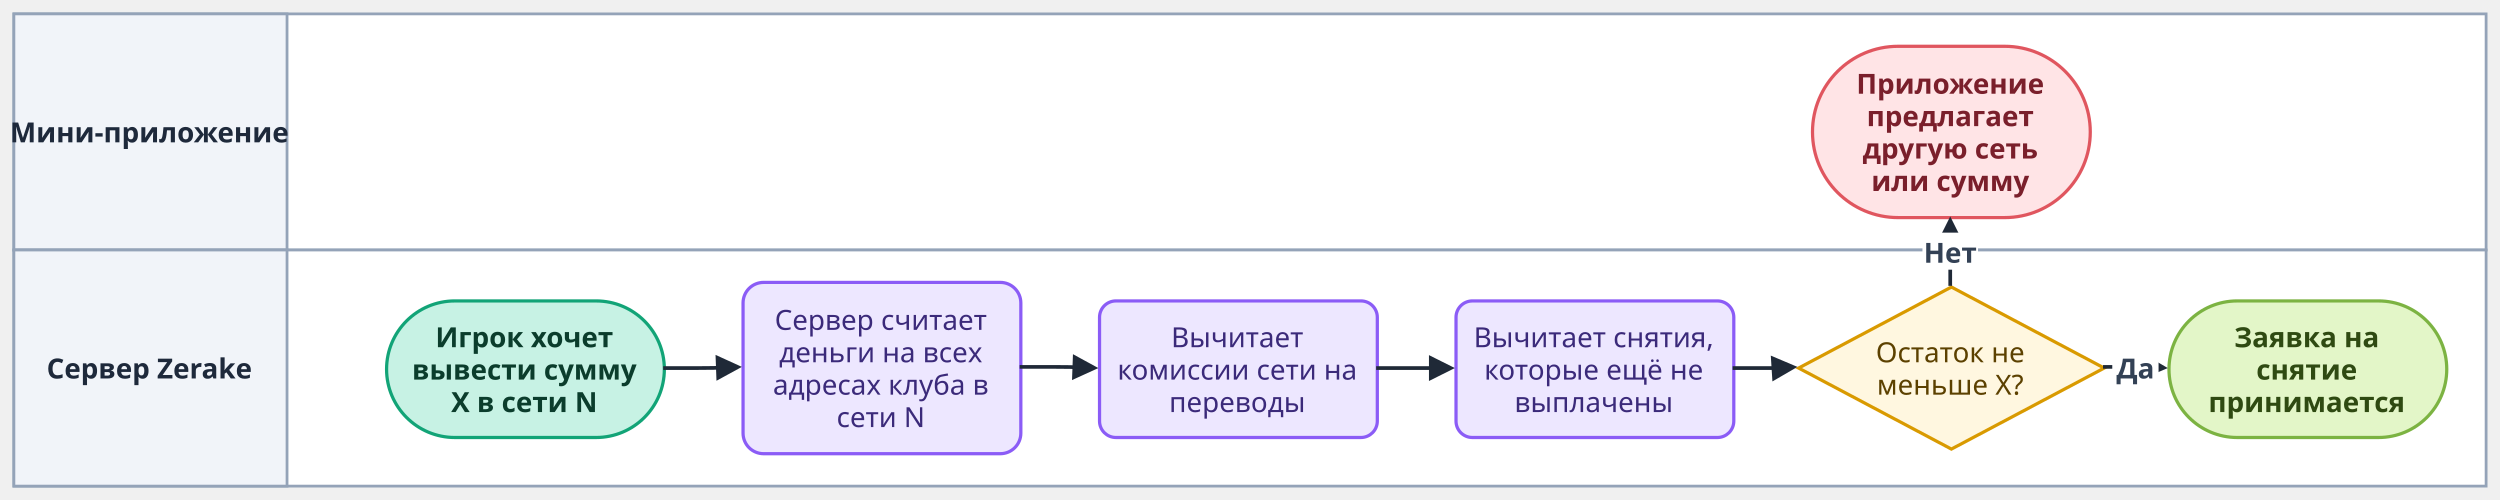
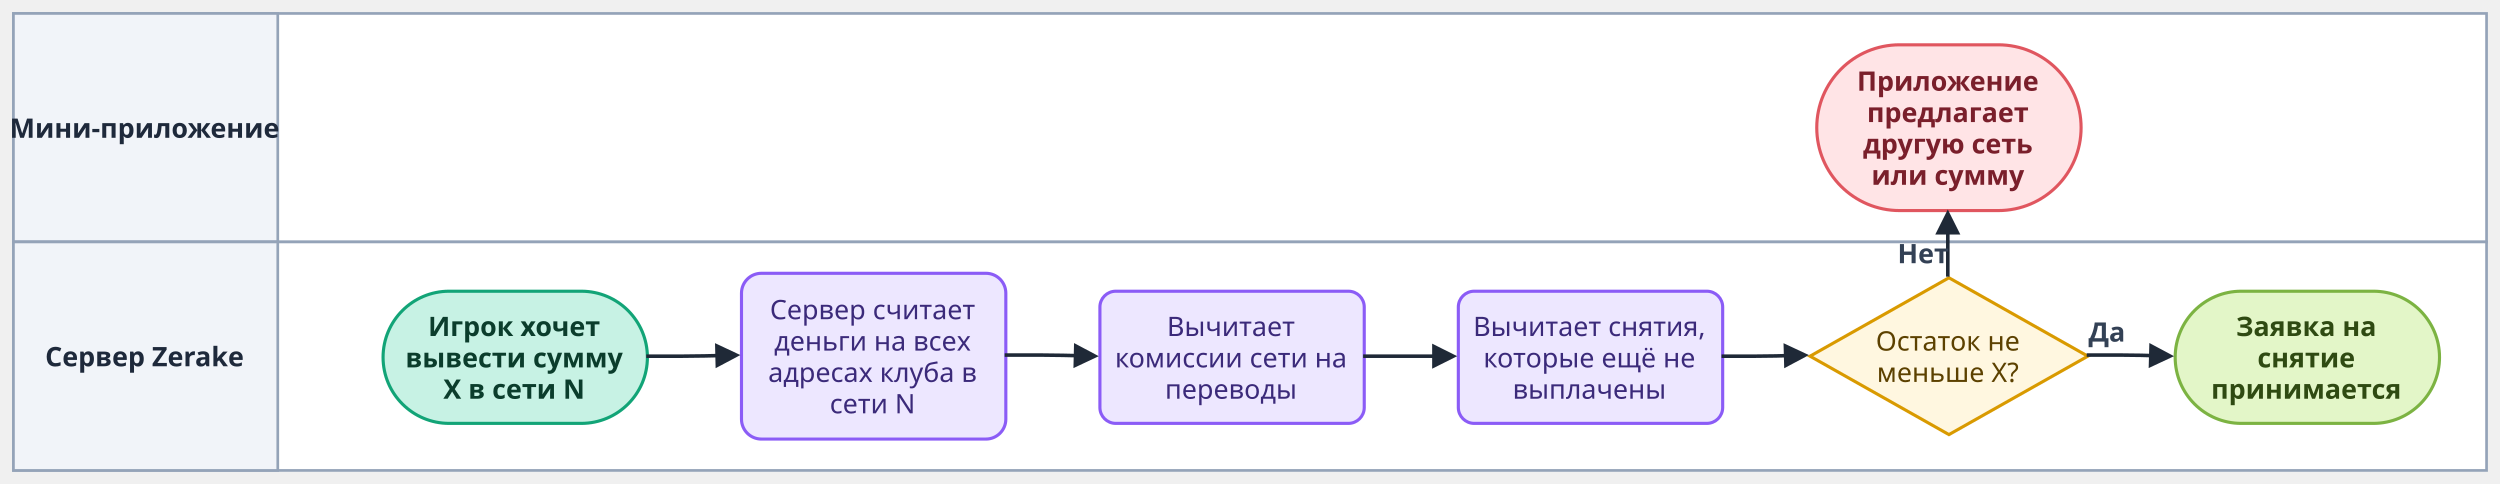
- <svg xmlns="http://www.w3.org/2000/svg" width="1080" height="216" role="img" aria-label="Проверка средств клуба" viewBox="660.5 -5.5 1080 216" style="">
+ <svg xmlns="http://www.w3.org/2000/svg" width="1116" height="216" role="img" aria-label="Проверка средств клуба" viewBox="642.5 -5.5 1116 216" style="">
  <g>
    <g />
-     <g transform="translate(666,0) scale(1)">
+     <g transform="translate(648,0) scale(1)">
      <g transform="translate(0.5,0.5)" style="visibility: visible;">
-         <rect x="0" y="0" width="1068" height="102" fill="#ffffff" stroke="#94a3b8" stroke-width="1.2" pointer-events="all" style="fill: light-dark(rgb(255, 255, 255), rgb(18, 18, 18)); stroke: light-dark(rgb(148, 163, 184), rgb(87, 100, 118));" />
+         <rect x="0" y="0" width="1104" height="102" fill="#ffffff" stroke="#94a3b8" stroke-width="1.2" pointer-events="all" style="fill: light-dark(rgb(255, 255, 255), rgb(18, 18, 18)); stroke: light-dark(rgb(148, 163, 184), rgb(87, 100, 118));" />
      </g>
      <g transform="translate(0.5,0.5)" style="visibility: visible;">
        <rect x="0" y="0" width="118" height="102" fill="#f1f4f9" stroke="#94a3b8" stroke-width="1.2" pointer-events="all" style="fill: light-dark(rgb(241, 244, 249), rgb(25, 28, 32)); stroke: light-dark(rgb(148, 163, 184), rgb(87, 100, 118));" />
      </g>
      <g style="">
        <g fill="#1E293B" font-family="'Segoe UI'" font-weight="bold" text-anchor="middle" font-size="12px" style="fill: light-dark(rgb(30, 41, 59), rgb(195, 204, 220));">
          <text x="59" y="56">Мини-приложение</text>
        </g>
      </g>
      <g transform="translate(0.5,0.5)" style="visibility: visible;">
-         <rect x="0" y="102" width="1068" height="102" fill="#ffffff" stroke="#94a3b8" stroke-width="1.2" pointer-events="all" style="fill: light-dark(rgb(255, 255, 255), rgb(18, 18, 18)); stroke: light-dark(rgb(148, 163, 184), rgb(87, 100, 118));" />
+         <rect x="0" y="102" width="1104" height="102" fill="#ffffff" stroke="#94a3b8" stroke-width="1.2" pointer-events="all" style="fill: light-dark(rgb(255, 255, 255), rgb(18, 18, 18)); stroke: light-dark(rgb(148, 163, 184), rgb(87, 100, 118));" />
      </g>
      <g transform="translate(0.5,0.5)" style="visibility: visible;">
        <rect x="0" y="102" width="118" height="102" fill="#f1f4f9" stroke="#94a3b8" stroke-width="1.2" pointer-events="all" style="fill: light-dark(rgb(241, 244, 249), rgb(25, 28, 32)); stroke: light-dark(rgb(148, 163, 184), rgb(87, 100, 118));" />
      </g>
      <g style="">
        <g fill="#1E293B" font-family="'Segoe UI'" font-weight="bold" text-anchor="middle" font-size="12px" style="fill: light-dark(rgb(30, 41, 59), rgb(195, 204, 220));">
          <text x="59" y="158">Сервер Zerake</text>
        </g>
      </g>
      <g transform="translate(0.5,0.5)" style="visibility: visible;">
-         <rect x="161" y="124" width="120" height="59" rx="29.5" ry="29.5" fill="#c7f2e4" stroke="#12a477" stroke-width="1.4" pointer-events="all" style="fill: light-dark(rgb(199, 242, 228), rgb(9, 46, 34)); stroke: light-dark(rgb(18, 164, 119), rgb(29, 155, 116));" />
+         <rect x="165" y="124" width="118" height="59" rx="29.5" ry="29.5" fill="#c7f2e4" stroke="#12a477" stroke-width="1.4" pointer-events="all" style="fill: light-dark(rgb(199, 242, 228), rgb(9, 46, 34)); stroke: light-dark(rgb(18, 164, 119), rgb(29, 155, 116));" />
      </g>
      <g style="">
        <g fill="#0B3D2C" font-family="'Segoe UI'" font-weight="bold" text-anchor="middle" font-size="12px" style="fill: light-dark(rgb(11, 61, 44), rgb(162, 205, 191));">
-           <text x="221" y="144.5">Игрок хочет</text>
-           <text x="221" y="158.5">вывести сумму</text>
-           <text x="221" y="172.5">X в сети N</text>
+           <text x="224" y="144.5">Игрок хочет</text>
+           <text x="224" y="158.5">вывести сумму</text>
+           <text x="224" y="172.5">X в сети N</text>
        </g>
      </g>
      <g transform="translate(0.5,0.5)" style="visibility: visible;">
-         <rect x="315" y="116" width="120" height="74" rx="8.88" ry="8.88" fill="#ede7ff" stroke="#8b5cf6" stroke-width="1.4" pointer-events="all" style="fill: light-dark(rgb(237, 231, 255), rgb(38, 33, 53)); stroke: light-dark(rgb(139, 92, 246), rgb(162, 122, 254));" />
+         <rect x="325" y="116" width="118" height="74" rx="8.88" ry="8.88" fill="#ede7ff" stroke="#8b5cf6" stroke-width="1.4" pointer-events="all" style="fill: light-dark(rgb(237, 231, 255), rgb(38, 33, 53)); stroke: light-dark(rgb(139, 92, 246), rgb(162, 122, 254));" />
      </g>
      <g style="">
        <g fill="#3B2A7A" font-family="'Segoe UI'" text-anchor="middle" font-size="12px" style="fill: light-dark(rgb(59, 42, 122), rgb(200, 185, 254));">
-           <text x="375" y="137">Сервер считает</text>
-           <text x="375" y="151">деньги на всех</text>
-           <text x="375" y="165">адресах клуба в</text>
-           <text x="375" y="179">сети N</text>
+           <text x="384" y="137">Сервер считает</text>
+           <text x="384" y="151">деньги на всех</text>
+           <text x="384" y="165">адресах клуба в</text>
+           <text x="384" y="179">сети N</text>
        </g>
      </g>
      <g transform="translate(0.5,0.5)" style="visibility: visible;">
-         <rect x="469" y="124" width="120" height="59" rx="7.08" ry="7.08" fill="#ede7ff" stroke="#8b5cf6" stroke-width="1.4" pointer-events="all" style="fill: light-dark(rgb(237, 231, 255), rgb(38, 33, 53)); stroke: light-dark(rgb(139, 92, 246), rgb(162, 122, 254));" />
+         <rect x="485" y="124" width="118" height="59" rx="7.08" ry="7.08" fill="#ede7ff" stroke="#8b5cf6" stroke-width="1.4" pointer-events="all" style="fill: light-dark(rgb(237, 231, 255), rgb(38, 33, 53)); stroke: light-dark(rgb(139, 92, 246), rgb(162, 122, 254));" />
      </g>
      <g style="">
        <g fill="#3B2A7A" font-family="'Segoe UI'" text-anchor="middle" font-size="12px" style="fill: light-dark(rgb(59, 42, 122), rgb(200, 185, 254));">
-           <text x="529" y="144.5">Вычитает</text>
-           <text x="529" y="158.5">комиссии сети на</text>
-           <text x="529" y="172.5">переводы</text>
+           <text x="544" y="144.5">Вычитает</text>
+           <text x="544" y="158.5">комиссии сети на</text>
+           <text x="544" y="172.5">переводы</text>
        </g>
      </g>
      <g transform="translate(0.5,0.5)" style="visibility: visible;">
-         <rect x="623" y="124" width="120" height="59" rx="7.08" ry="7.08" fill="#ede7ff" stroke="#8b5cf6" stroke-width="1.4" pointer-events="all" style="fill: light-dark(rgb(237, 231, 255), rgb(38, 33, 53)); stroke: light-dark(rgb(139, 92, 246), rgb(162, 122, 254));" />
+         <rect x="645" y="124" width="118" height="59" rx="7.08" ry="7.08" fill="#ede7ff" stroke="#8b5cf6" stroke-width="1.4" pointer-events="all" style="fill: light-dark(rgb(237, 231, 255), rgb(38, 33, 53)); stroke: light-dark(rgb(139, 92, 246), rgb(162, 122, 254));" />
      </g>
      <g style="">
        <g fill="#3B2A7A" font-family="'Segoe UI'" text-anchor="middle" font-size="12px" style="fill: light-dark(rgb(59, 42, 122), rgb(200, 185, 254));">
-           <text x="683" y="144.5">Вычитает снятия,</text>
-           <text x="683" y="158.5">которые ещё не</text>
-           <text x="683" y="172.5">выплачены</text>
+           <text x="704" y="144.5">Вычитает снятия,</text>
+           <text x="704" y="158.5">которые ещё не</text>
+           <text x="704" y="172.5">выплачены</text>
        </g>
      </g>
      <g transform="translate(0.5,0.5)" style="visibility: visible;">
-         <path d="M 837 118 L 903 153 L 837 188 L 771 153 Z" fill="#fff7e0" stroke="#d99a00" stroke-width="1.4" stroke-miterlimit="10" pointer-events="all" style="fill: light-dark(rgb(255, 247, 224), rgb(32, 25, 5)); stroke: light-dark(rgb(217, 154, 0), rgb(155, 101, 0));" />
+         <path d="M 864 118 L 926 153 L 864 188 L 802 153 Z" fill="#fff7e0" stroke="#d99a00" stroke-width="1.4" stroke-miterlimit="10" pointer-events="all" style="fill: light-dark(rgb(255, 247, 224), rgb(32, 25, 5)); stroke: light-dark(rgb(217, 154, 0), rgb(155, 101, 0));" />
      </g>
      <g style="">
        <g fill="#5C4100" font-family="'Segoe UI'" text-anchor="middle" font-size="12px" style="fill: light-dark(rgb(92, 65, 0), rgb(202, 179, 123));">
-           <text x="837" y="151">Остаток не</text>
-           <text x="837" y="165">меньше X?</text>
+           <text x="864" y="151">Остаток не</text>
+           <text x="864" y="165">меньше X?</text>
        </g>
      </g>
      <g transform="translate(0.5,0.5)" style="visibility: visible;">
-         <rect x="777" y="14" width="120" height="74" rx="37" ry="37" fill="#ffe4e6" stroke="#e0565f" stroke-width="1.4" pointer-events="all" style="fill: light-dark(rgb(255, 228, 230), rgb(54, 31, 33)); stroke: light-dark(rgb(224, 86, 95), rgb(230, 112, 120));" />
+         <rect x="805" y="14" width="118" height="74" rx="37" ry="37" fill="#ffe4e6" stroke="#e0565f" stroke-width="1.4" pointer-events="all" style="fill: light-dark(rgb(255, 228, 230), rgb(54, 31, 33)); stroke: light-dark(rgb(224, 86, 95), rgb(230, 112, 120));" />
      </g>
      <g style="">
        <g fill="#7A1F2B" font-family="'Segoe UI'" font-weight="bold" text-anchor="middle" font-size="12px" style="fill: light-dark(rgb(122, 31, 43), rgb(253, 175, 185));">
-           <text x="837" y="35">Приложение</text>
-           <text x="837" y="49">предлагает</text>
-           <text x="837" y="63">другую сеть</text>
-           <text x="837" y="77">или сумму</text>
+           <text x="864" y="35">Приложение</text>
+           <text x="864" y="49">предлагает</text>
+           <text x="864" y="63">другую сеть</text>
+           <text x="864" y="77">или сумму</text>
        </g>
      </g>
      <g transform="translate(0.5,0.5)" style="visibility: visible;">
-         <rect x="931" y="124" width="120" height="59" rx="29.5" ry="29.5" fill="#e3f6c8" stroke="#7cb342" stroke-width="1.4" pointer-events="all" style="fill: light-dark(rgb(227, 246, 200), rgb(22, 38, 0)); stroke: light-dark(rgb(124, 179, 66), rgb(69, 117, 20));" />
+         <rect x="965" y="124" width="118" height="59" rx="29.5" ry="29.5" fill="#e3f6c8" stroke="#7cb342" stroke-width="1.4" pointer-events="all" style="fill: light-dark(rgb(227, 246, 200), rgb(22, 38, 0)); stroke: light-dark(rgb(124, 179, 66), rgb(69, 117, 20));" />
      </g>
      <g style="">
        <g fill="#2F4A12" font-family="'Segoe UI'" font-weight="bold" text-anchor="middle" font-size="12px" style="fill: light-dark(rgb(47, 74, 18), rgb(168, 191, 143));">
-           <text x="991" y="144.5">Заявка на</text>
-           <text x="991" y="158.5">снятие</text>
-           <text x="991" y="172.5">принимается</text>
+           <text x="1024" y="144.5">Заявка на</text>
+           <text x="1024" y="158.5">снятие</text>
+           <text x="1024" y="172.5">принимается</text>
        </g>
      </g>
      <g style="visibility: visible;">
-         <path d="M 281 153.5 L 296 153.5 Q 301 153.5 302.81 153.44 L 304.62 153.37" fill="none" stroke="white" stroke-width="9.6" stroke-miterlimit="10" pointer-events="stroke" style="stroke: light-dark(rgb(31, 41, 55), rgb(196, 204, 216));" visibility="hidden" vector-effect="non-scaling-stroke" />
-         <path d="M 281 153.5 L 296 153.5 Q 301 153.5 302.81 153.44 L 304.62 153.37" fill="none" stroke="#1f2937" stroke-width="1.6" stroke-miterlimit="10" pointer-events="stroke" style="stroke: light-dark(rgb(31, 41, 55), rgb(196, 204, 216));" />
-         <path d="M 313.21 153.06 L 304.77 157.67 L 304.46 149.07 Z" fill="#1f2937" stroke="#1f2937" stroke-width="1.6" stroke-miterlimit="10" pointer-events="all" style="fill: light-dark(rgb(31, 41, 55), rgb(196, 204, 216)); stroke: light-dark(rgb(31, 41, 55), rgb(196, 204, 216));" />
+         <path d="M 283 153.5 L 299 153.5 Q 304 153.5 309 153.38 L 314.61 153.25" fill="none" stroke="white" stroke-width="9.6" stroke-miterlimit="10" pointer-events="stroke" style="stroke: light-dark(rgb(31, 41, 55), rgb(196, 204, 216));" visibility="hidden" vector-effect="non-scaling-stroke" />
+         <path d="M 283 153.5 L 299 153.5 Q 304 153.5 309 153.38 L 314.61 153.25" fill="none" stroke="#1f2937" stroke-width="1.6" stroke-miterlimit="10" pointer-events="stroke" style="stroke: light-dark(rgb(31, 41, 55), rgb(196, 204, 216));" />
+         <path d="M 323.21 153.04 L 314.72 157.55 L 314.51 148.95 Z" fill="#1f2937" stroke="#1f2937" stroke-width="1.6" stroke-miterlimit="10" pointer-events="all" style="fill: light-dark(rgb(31, 41, 55), rgb(196, 204, 216)); stroke: light-dark(rgb(31, 41, 55), rgb(196, 204, 216));" />
      </g>
      <g style="visibility: visible;">
-         <path d="M 435 153 L 450 153 Q 455 153 456.81 153.06 L 458.62 153.13" fill="none" stroke="white" stroke-width="9.6" stroke-miterlimit="10" pointer-events="stroke" style="stroke: light-dark(rgb(31, 41, 55), rgb(196, 204, 216));" visibility="hidden" vector-effect="non-scaling-stroke" />
-         <path d="M 435 153 L 450 153 Q 455 153 456.81 153.06 L 458.62 153.13" fill="none" stroke="#1f2937" stroke-width="1.6" stroke-miterlimit="10" pointer-events="stroke" style="stroke: light-dark(rgb(31, 41, 55), rgb(196, 204, 216));" />
-         <path d="M 467.21 153.44 L 458.46 157.43 L 458.77 148.83 Z" fill="#1f2937" stroke="#1f2937" stroke-width="1.6" stroke-miterlimit="10" pointer-events="all" style="fill: light-dark(rgb(31, 41, 55), rgb(196, 204, 216)); stroke: light-dark(rgb(31, 41, 55), rgb(196, 204, 216));" />
+         <path d="M 443 153 L 459 153 Q 464 153 469 153.12 L 474.61 153.25" fill="none" stroke="white" stroke-width="9.6" stroke-miterlimit="10" pointer-events="stroke" style="stroke: light-dark(rgb(31, 41, 55), rgb(196, 204, 216));" visibility="hidden" vector-effect="non-scaling-stroke" />
+         <path d="M 443 153 L 459 153 Q 464 153 469 153.12 L 474.61 153.25" fill="none" stroke="#1f2937" stroke-width="1.6" stroke-miterlimit="10" pointer-events="stroke" style="stroke: light-dark(rgb(31, 41, 55), rgb(196, 204, 216));" />
+         <path d="M 483.21 153.46 L 474.51 157.55 L 474.72 148.95 Z" fill="#1f2937" stroke="#1f2937" stroke-width="1.6" stroke-miterlimit="10" pointer-events="all" style="fill: light-dark(rgb(31, 41, 55), rgb(196, 204, 216)); stroke: light-dark(rgb(31, 41, 55), rgb(196, 204, 216));" />
      </g>
      <g style="visibility: visible;">
-         <path d="M 589 153.5 L 604 153.5 Q 609 153.5 606 153.5 L 604.5 153.5 Q 603 153.5 607.81 153.5 L 612.61 153.5" fill="none" stroke="white" stroke-width="9.6" stroke-miterlimit="10" pointer-events="stroke" style="stroke: light-dark(rgb(31, 41, 55), rgb(196, 204, 216));" visibility="hidden" vector-effect="non-scaling-stroke" />
-         <path d="M 589 153.5 L 604 153.5 Q 609 153.5 606 153.5 L 604.5 153.5 Q 603 153.5 607.81 153.5 L 612.61 153.5" fill="none" stroke="#1f2937" stroke-width="1.6" stroke-miterlimit="10" pointer-events="stroke" style="stroke: light-dark(rgb(31, 41, 55), rgb(196, 204, 216));" />
-         <path d="M 621.21 153.5 L 612.61 157.8 L 612.61 149.2 Z" fill="#1f2937" stroke="#1f2937" stroke-width="1.6" stroke-miterlimit="10" pointer-events="all" style="fill: light-dark(rgb(31, 41, 55), rgb(196, 204, 216)); stroke: light-dark(rgb(31, 41, 55), rgb(196, 204, 216));" />
+         <path d="M 603 153.5 L 634.61 153.5" fill="none" stroke="white" stroke-width="9.6" stroke-miterlimit="10" pointer-events="stroke" style="stroke: light-dark(rgb(31, 41, 55), rgb(196, 204, 216));" visibility="hidden" vector-effect="non-scaling-stroke" />
+         <path d="M 603 153.5 L 634.61 153.5" fill="none" stroke="#1f2937" stroke-width="1.6" stroke-miterlimit="10" pointer-events="stroke" style="stroke: light-dark(rgb(31, 41, 55), rgb(196, 204, 216));" />
+         <path d="M 643.21 153.5 L 634.61 157.8 L 634.61 149.2 Z" fill="#1f2937" stroke="#1f2937" stroke-width="1.6" stroke-miterlimit="10" pointer-events="all" style="fill: light-dark(rgb(31, 41, 55), rgb(196, 204, 216)); stroke: light-dark(rgb(31, 41, 55), rgb(196, 204, 216));" />
      </g>
      <g style="visibility: visible;">
-         <path d="M 743 153.5 L 758 153.5 Q 763 153.5 761.82 153.57 L 760.63 153.65" fill="none" stroke="white" stroke-width="9.6" stroke-miterlimit="10" pointer-events="stroke" style="stroke: light-dark(rgb(31, 41, 55), rgb(196, 204, 216));" visibility="hidden" vector-effect="non-scaling-stroke" />
-         <path d="M 743 153.5 L 758 153.5 Q 763 153.5 761.82 153.57 L 760.63 153.65" fill="none" stroke="#1f2937" stroke-width="1.6" stroke-miterlimit="10" pointer-events="stroke" style="stroke: light-dark(rgb(31, 41, 55), rgb(196, 204, 216));" />
-         <path d="M 769.21 153.11 L 760.9 157.94 L 760.36 149.36 Z" fill="#1f2937" stroke="#1f2937" stroke-width="1.6" stroke-miterlimit="10" pointer-events="all" style="fill: light-dark(rgb(31, 41, 55), rgb(196, 204, 216)); stroke: light-dark(rgb(31, 41, 55), rgb(196, 204, 216));" />
+         <path d="M 763 153.5 L 778 153.5 Q 783 153.5 787.31 153.39 L 791.61 153.27" fill="none" stroke="white" stroke-width="9.6" stroke-miterlimit="10" pointer-events="stroke" style="stroke: light-dark(rgb(31, 41, 55), rgb(196, 204, 216));" visibility="hidden" vector-effect="non-scaling-stroke" />
+         <path d="M 763 153.5 L 778 153.5 Q 783 153.5 787.31 153.39 L 791.61 153.27" fill="none" stroke="#1f2937" stroke-width="1.6" stroke-miterlimit="10" pointer-events="stroke" style="stroke: light-dark(rgb(31, 41, 55), rgb(196, 204, 216));" />
+         <path d="M 800.21 153.05 L 791.73 157.57 L 791.5 148.97 Z" fill="#1f2937" stroke="#1f2937" stroke-width="1.6" stroke-miterlimit="10" pointer-events="all" style="fill: light-dark(rgb(31, 41, 55), rgb(196, 204, 216)); stroke: light-dark(rgb(31, 41, 55), rgb(196, 204, 216));" />
      </g>
      <g style="visibility: visible;">
-         <path d="M 837 118 L 837 103 Q 837 98 837 103 L 837 105.5 Q 837 108 837 103.19 L 837 98.39" fill="none" stroke="white" stroke-width="9.6" stroke-miterlimit="10" pointer-events="stroke" style="stroke: light-dark(rgb(31, 41, 55), rgb(196, 204, 216));" visibility="hidden" vector-effect="non-scaling-stroke" />
-         <path d="M 837 118 L 837 103 Q 837 98 837 103 L 837 105.5 Q 837 108 837 103.19 L 837 98.39" fill="none" stroke="#1f2937" stroke-width="1.6" stroke-miterlimit="10" pointer-events="stroke" style="stroke: light-dark(rgb(31, 41, 55), rgb(196, 204, 216));" />
-         <path d="M 837 89.79 L 841.3 98.39 L 832.7 98.39 Z" fill="#1f2937" stroke="#1f2937" stroke-width="1.6" stroke-miterlimit="10" pointer-events="all" style="fill: light-dark(rgb(31, 41, 55), rgb(196, 204, 216)); stroke: light-dark(rgb(31, 41, 55), rgb(196, 204, 216));" />
+         <path d="M 864 118 L 864 103 Q 864 98 864 103 L 864 105.5 Q 864 108 864 103.19 L 864 98.39" fill="none" stroke="white" stroke-width="9.6" stroke-miterlimit="10" pointer-events="stroke" style="stroke: light-dark(rgb(31, 41, 55), rgb(196, 204, 216));" visibility="hidden" vector-effect="non-scaling-stroke" />
+         <path d="M 864 118 L 864 103 Q 864 98 864 103 L 864 105.5 Q 864 108 864 103.19 L 864 98.39" fill="none" stroke="#1f2937" stroke-width="1.6" stroke-miterlimit="10" pointer-events="stroke" style="stroke: light-dark(rgb(31, 41, 55), rgb(196, 204, 216));" />
+         <path d="M 864 89.79 L 868.3 98.39 L 859.7 98.39 Z" fill="#1f2937" stroke="#1f2937" stroke-width="1.6" stroke-miterlimit="10" pointer-events="all" style="fill: light-dark(rgb(31, 41, 55), rgb(196, 204, 216)); stroke: light-dark(rgb(31, 41, 55), rgb(196, 204, 216));" />
      </g>
      <g style="">
        <g fill="#334155" font-family="'Segoe UI'" font-weight="bold" text-anchor="middle" font-size="12px" style="fill: light-dark(rgb(51, 65, 85), rgb(172, 184, 201));">
-           <rect fill="#FFFFFF" stroke="none" x="825" y="95" width="24" height="16" stroke-width="0" style="fill: light-dark(rgb(255, 255, 255), rgb(18, 18, 18));" />
-           <text x="837" y="108">Нет</text>
+           <text x="853" y="112">Нет</text>
        </g>
      </g>
      <g style="visibility: visible;">
-         <path d="M 903 153 L 918 153 Q 923 153 921.82 152.93 L 920.63 152.85" fill="none" stroke="white" stroke-width="9.6" stroke-miterlimit="10" pointer-events="stroke" style="stroke: light-dark(rgb(31, 41, 55), rgb(196, 204, 216));" visibility="hidden" vector-effect="non-scaling-stroke" />
-         <path d="M 903 153 L 918 153 Q 923 153 921.82 152.93 L 920.63 152.85" fill="none" stroke="#1f2937" stroke-width="1.6" stroke-miterlimit="10" pointer-events="stroke" style="stroke: light-dark(rgb(31, 41, 55), rgb(196, 204, 216));" />
-         <path d="M 929.21 153.39 L 920.36 157.14 L 920.9 148.56 Z" fill="#1f2937" stroke="#1f2937" stroke-width="1.6" stroke-miterlimit="10" pointer-events="all" style="fill: light-dark(rgb(31, 41, 55), rgb(196, 204, 216)); stroke: light-dark(rgb(31, 41, 55), rgb(196, 204, 216));" />
+         <path d="M 926 153 L 941 153 Q 946 153 950.31 153.11 L 954.61 153.23" fill="none" stroke="white" stroke-width="9.6" stroke-miterlimit="10" pointer-events="stroke" style="stroke: light-dark(rgb(31, 41, 55), rgb(196, 204, 216));" visibility="hidden" vector-effect="non-scaling-stroke" />
+         <path d="M 926 153 L 941 153 Q 946 153 950.31 153.11 L 954.61 153.23" fill="none" stroke="#1f2937" stroke-width="1.6" stroke-miterlimit="10" pointer-events="stroke" style="stroke: light-dark(rgb(31, 41, 55), rgb(196, 204, 216));" />
+         <path d="M 963.21 153.45 L 954.5 157.53 L 954.73 148.93 Z" fill="#1f2937" stroke="#1f2937" stroke-width="1.6" stroke-miterlimit="10" pointer-events="all" style="fill: light-dark(rgb(31, 41, 55), rgb(196, 204, 216)); stroke: light-dark(rgb(31, 41, 55), rgb(196, 204, 216));" />
      </g>
      <g style="">
        <g fill="#334155" font-family="'Segoe UI'" font-weight="bold" text-anchor="middle" font-size="12px" style="fill: light-dark(rgb(51, 65, 85), rgb(172, 184, 201));">
-           <rect fill="#FFFFFF" stroke="none" x="907" y="145" width="20" height="16" stroke-width="0" style="fill: light-dark(rgb(255, 255, 255), rgb(18, 18, 18));" />
-           <text x="917" y="158">Да</text>
+           <text x="935" y="147">Да</text>
        </g>
      </g>
    </g>
    <g />
    <g />
  </g>
</svg>
